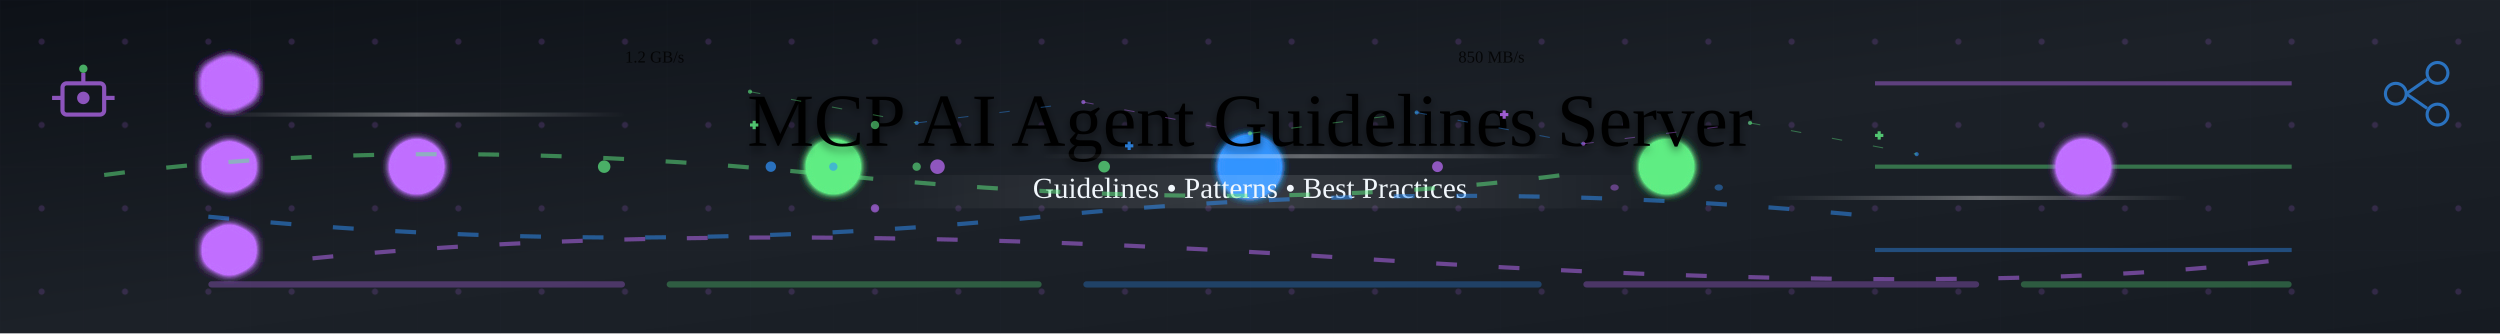
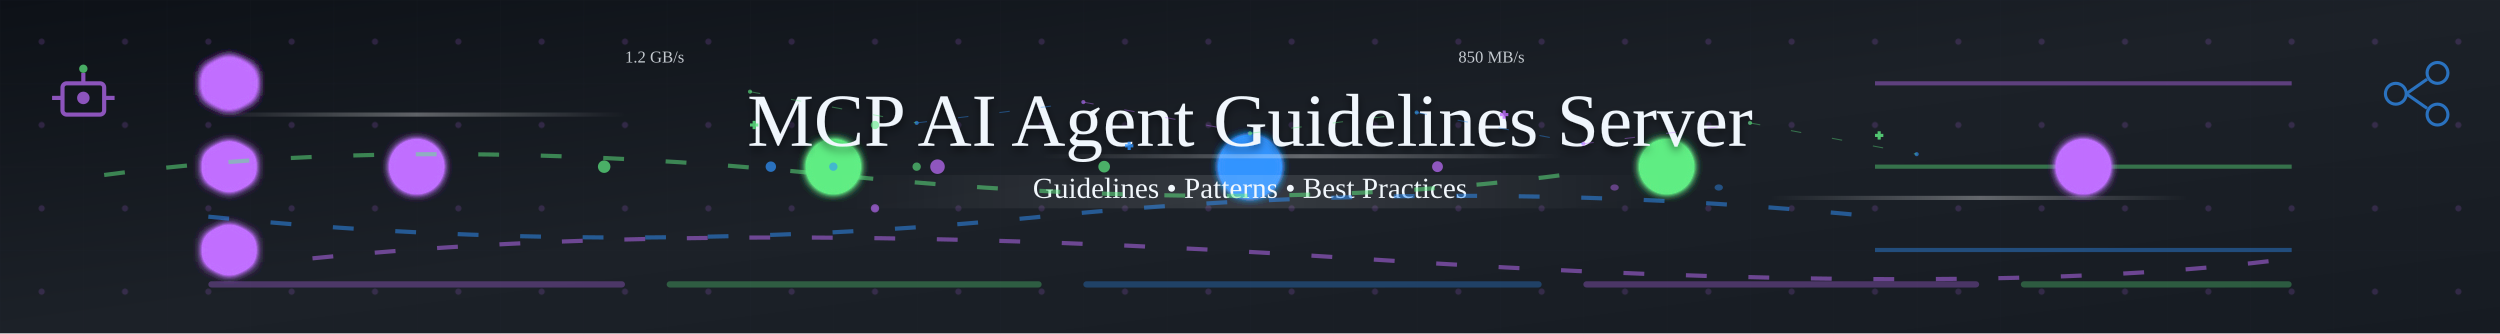
<svg xmlns="http://www.w3.org/2000/svg" width="1200" height="160" viewBox="0 0 1200 160" role="img" aria-label="Data Stream">
  <defs>
    <linearGradient id="bgDataGrad" x1="0%" y1="0%" x2="100%" y2="100%">
      <stop offset="0%" style="stop-color:#0d1117;stop-opacity:1">
        <animate attributeName="stop-color" values="#0d1117;#161b22;#0d1117" dur="6.0s" repeatCount="indefinite" />
      </stop>
      <stop offset="50%" style="stop-color:#1c2128;stop-opacity:1" />
      <stop offset="100%" style="stop-color:#161b22;stop-opacity:1">
        <animate attributeName="stop-color" values="#161b22;#0d1117;#161b22" dur="6.0s" repeatCount="indefinite" />
      </stop>
    </linearGradient>
    <radialGradient id="packetGlow" cx="50%" cy="50%" r="50%">
      <stop offset="0%" style="stop-color:#C06EFF;stop-opacity:1" />
      <stop offset="50%" style="stop-color:#5FED83;stop-opacity:0.6" />
      <stop offset="100%" style="stop-color:#3094FF;stop-opacity:0" />
    </radialGradient>
    <filter id="glow" x="-50%" y="-50%" width="200%" height="200%">
      <feGaussianBlur stdDeviation="3" result="blur" />
      <feColorMatrix in="blur" type="matrix" values="1 0 0 0 0  0 1 0 0 0  0 0 1 0 0  0 0 0 8 0" result="glow" />
      <feMerge>
        <feMergeNode in="glow" />
        <feMergeNode in="SourceGraphic" />
      </feMerge>
    </filter>
    <filter id="dropShadow" x="-50%" y="-50%" width="200%" height="200%">
      <feGaussianBlur in="SourceAlpha" stdDeviation="2" />
      <feOffset dx="0" dy="2" result="offsetblur" />
      <feFlood flood-color="#000000" flood-opacity="0.5" />
      <feComposite in2="offsetblur" operator="in" />
      <feMerge>
        <feMergeNode />
        <feMergeNode in="SourceGraphic" />
      </feMerge>
    </filter>
    <linearGradient id="shine04" x1="0%" y1="0%" x2="100%" y2="0%">
      <stop offset="0%" style="stop-color:#ffffff;stop-opacity:0" />
      <stop offset="50%" style="stop-color:#ffffff;stop-opacity:0.8" />
      <stop offset="100%" style="stop-color:#ffffff;stop-opacity:0" />
      <animate attributeName="x1" values="-100%;200%" dur="1.5s" repeatCount="indefinite" />
      <animate attributeName="x2" values="0%;300%" dur="1.5s" repeatCount="indefinite" />
    </linearGradient>
    <pattern id="dataGrid" x="0" y="0" width="40" height="40" patternUnits="userSpaceOnUse">
      <path d="M 0 0 L 40 0 M 0 0 L 0 40" stroke="#30363d" stroke-width="0.5" opacity="0.3" />
      <circle cx="20" cy="20" r="1.5" fill="#C06EFF" opacity="0.4" />
    </pattern>
    <polygon id="hexPacket" points="10,0 20,5 20,15 10,20 0,15 0,5" fill="#C06EFF" />
  </defs>
  <style>
    @media (prefers-color-scheme: dark) {
      .text-primary { fill: #f0f6fc; font-family: 'SF Pro Display', -apple-system, BlinkMacSystemFont, 'Segoe UI', 'Roboto', 'Helvetica Neue', Arial, sans-serif; font-weight: 700; letter-spacing: -0.5px; }
      .text-secondary { fill: #c9d1d9; font-family: 'SF Pro Text', -apple-system, BlinkMacSystemFont, 'Segoe UI', 'Roboto', 'Helvetica Neue', Arial, sans-serif; font-weight: 500; letter-spacing: 0.5px; }
    }
    @media (prefers-color-scheme: light) {
      .text-primary { fill: #24292f; font-family: 'SF Pro Display', -apple-system, BlinkMacSystemFont, 'Segoe UI', 'Roboto', 'Helvetica Neue', Arial, sans-serif; font-weight: 700; letter-spacing: -0.5px; }
      .text-secondary { fill: #1f2328; font-family: 'SF Pro Text', -apple-system, BlinkMacSystemFont, 'Segoe UI', 'Roboto', 'Helvetica Neue', Arial, sans-serif; font-weight: 500; letter-spacing: 0.5px; }
    }
    
    .data-packet { 
      animation: packet-flow 4s linear infinite; 
      filter: url(#glow);
    }
    @keyframes packet-flow {
      0% { opacity: 0; transform: translateX(0) scale(1.0); }
      10% { opacity: 1; transform: translateX(200.0px) scale(2.0); }
      90% { opacity: 1; transform: translateX(1800.0px) scale(2.0); }
      100% { opacity: 0; transform: translateX(2000.0px) scale(1.0); }
    }
    
    .network-node {
      animation: node-pulse 3s cubic-bezier(0.4, 0, 0.2, 1) infinite;
      transform-origin: center;
    }
    @keyframes node-pulse {
      0%, 100% { opacity: 0.5; transform: scale(2.0); }
      50% { opacity: 1; transform: scale(2.4); }
    }
    
    .stream-line {
      stroke-dasharray: 800;
      stroke-dashoffset: 800;
      animation: stream-draw 5s linear infinite;
    }
    @keyframes stream-draw {
      to { stroke-dashoffset: 0; }
    }
    
    .bandwidth-wave {
      animation: wave-move 3s ease-in-out infinite;
    }
    @keyframes wave-move {
      0%, 100% { d: path("M 0 80 Q 200 60, 400 80 T 800 80 T 1200 80"); }
      50% { d: path("M 0 80 Q 200 100, 400 80 T 800 80 T 1200 80"); }
    }
    
    .router-blink {
      animation: router-activity 2s cubic-bezier(0.4, 0, 0.6, 1) infinite;
    }
    @keyframes router-activity {
      0%, 100% { opacity: 0.3; }
      50% { opacity: 1; }
    }
    
    @media (prefers-reduced-motion: reduce) { 
      * { animation: none !important; } 
    }
  
    /* Enhanced header particle effects */
    .h-particle {
      animation: h-particle-rise 5s ease-out infinite;
    }
    @keyframes h-particle-rise {
      0% { opacity: 0; transform: translateY(60px) scale(0); }
      50% { opacity: 1; transform: translateY(30px) scale(2.5); }
      100% { opacity: 0; transform: translateY(0) scale(0); }
    }
    
    .h-sparkle {
      animation: h-sparkle-twinkle 2s ease-in-out infinite;
      transform-origin: center;
    }
    @keyframes h-sparkle-twinkle {
      0%, 100% { opacity: 0; transform: scale(0) rotate(0deg); }
      50% { opacity: 1; transform: scale(3) rotate(180deg); }
    }
    
    /* Energy waves */
    .h-energy {
      stroke-dasharray: 10 20;
      animation: h-energy-pulse 4s linear infinite;
    }
    @keyframes h-energy-pulse {
      to { stroke-dashoffset: -200; }
    }
    
    /* Orbital elements */
    .h-orbit {
      animation: h-orbit-spin 15s linear infinite;
      transform-origin: center;
    }
    @keyframes h-orbit-spin {
      to { transform: rotate(360deg); }
    }
    
    /* Glow intensity */
    .h-glow-intense {
      animation: h-glow-pulse 3s ease-in-out infinite;
    }
    @keyframes h-glow-pulse {
      0%, 100% { filter: drop-shadow(0 0 5px currentColor); opacity: 0.6; }
      50% { filter: drop-shadow(0 0 15px currentColor); opacity: 1; }
    }
    
    /* Beam effect */
    .h-beam {
      animation: h-beam-sweep 5s ease-in-out infinite;
      transform-origin: center;
    }
    @keyframes h-beam-sweep {
      0%, 100% { opacity: 0; transform: scaleX(0); }
      50% { opacity: 0.8; transform: scaleX(4); }
    }
    
    /* Constellation effect */
    .h-star {
      animation: h-star-blink 4s ease-in-out infinite;
    }
    @keyframes h-star-blink {
      0%, 100% { opacity: 0.2; r: 1px; }
      50% { opacity: 1; r: 3px; }
    }
    
    /* Network lines */
    .h-network {
      stroke-dasharray: 5 15;
      animation: h-network-pulse 6s linear infinite;
      opacity: 0.4;
    }
    @keyframes h-network-pulse {
      0%, 100% { opacity: 0.2; }
      50% { opacity: 0.8; stroke-dashoffset: -100; }
    }
    
    </style>
  <rect width="1200" height="160" fill="url(#bgDataGrad)" />
  <rect width="1200" height="160" fill="url(#dataGrid)" opacity="0.4" />
  <path class="stream-line" d="M 100 40 L 1100 40" fill="none" stroke="#C06EFF" stroke-width="2" opacity="0.4" style="animation-delay: 0s" />
  <path class="stream-line" d="M 100 80 L 1100 80" fill="none" stroke="#5FED83" stroke-width="2" opacity="0.4" style="animation-delay: 1s" />
  <path class="stream-line" d="M 100 120 L 1100 120" fill="none" stroke="#3094FF" stroke-width="2" opacity="0.4" style="animation-delay: 2s" />
  <g filter="url(#glow)">
    <circle class="network-node" cx="200" cy="80" r="10" fill="#C06EFF" style="animation-delay: 0s" />
    <circle class="network-node" cx="400" cy="80" r="10" fill="#5FED83" style="animation-delay: 0.5s" />
    <circle class="network-node" cx="600" cy="80" r="12" fill="#3094FF" style="animation-delay: 1s" />
    <circle class="network-node" cx="800" cy="80" r="10" fill="#5FED83" style="animation-delay: 1.5s" />
    <circle class="network-node" cx="1000" cy="80" r="10" fill="#C06EFF" style="animation-delay: 2s" />
  </g>
  <g class="data-packet" transform="translate(100, 30)" style="animation-delay: 0s">
    <use href="#hexPacket" opacity="0.8" />
  </g>
  <g class="data-packet" transform="translate(100, 70)" style="animation-delay: 1s">
    <use href="#hexPacket" fill="#5FED83" opacity="0.8" />
  </g>
  <g class="data-packet" transform="translate(100, 110)" style="animation-delay: 2s">
    <use href="#hexPacket" fill="#3094FF" opacity="0.8" />
  </g>
  <g class="data-packet" transform="translate(100, 30)" style="animation-delay: 3s">
    <use href="#hexPacket" fill="#C06EFF" opacity="0.8" />
  </g>
  <g opacity="0.3">
    <rect x="100" y="135" width="200" height="3" rx="1.5" fill="#C06EFF" />
    <rect x="320" y="135" width="180" height="3" rx="1.5" fill="#5FED83" />
    <rect x="520" y="135" width="220" height="3" rx="1.5" fill="#3094FF" />
    <rect x="760" y="135" width="190" height="3" rx="1.5" fill="#C06EFF" />
    <rect x="970" y="135" width="130" height="3" rx="1.5" fill="#5FED83" />
  </g>
  <g transform="translate(25, 30)" opacity="0.7">
    <rect x="5" y="10" width="20" height="15" rx="2" fill="none" stroke="#C06EFF" stroke-width="2" />
    <circle cx="15" cy="17" r="3" fill="#C06EFF" />
    <line x1="0" y1="17" x2="5" y2="17" stroke="#C06EFF" stroke-width="2" />
    <line x1="25" y1="17" x2="30" y2="17" stroke="#C06EFF" stroke-width="2" />
    <line x1="15" y1="5" x2="15" y2="10" stroke="#C06EFF" stroke-width="2" />
    <circle class="router-blink" cx="15" cy="3" r="2" fill="#5FED83" />
  </g>
  <g transform="translate(1150, 30)" opacity="0.7">
    <circle cx="0" cy="15" r="5" fill="none" stroke="#3094FF" stroke-width="1.5" />
    <circle cx="20" cy="5" r="5" fill="none" stroke="#3094FF" stroke-width="1.5" />
    <circle cx="20" cy="25" r="5" fill="none" stroke="#3094FF" stroke-width="1.5" />
    <line x1="5" y1="15" x2="15" y2="8" stroke="#3094FF" stroke-width="1.5" />
    <line x1="5" y1="15" x2="15" y2="22" stroke="#3094FF" stroke-width="1.5" />
  </g>
-   <text x="300" y="30" class="text-secondary" font-size="8" opacity="0.8">1.2 GB/s</text>
-   <text x="700" y="30" class="text-secondary" font-size="8" opacity="0.8">850 MB/s</text>
-   <text x="600" y="70" text-anchor="middle" class="text-primary" font-size="36" filter="url(#dropShadow)">MCP AI Agent Guidelines Server</text>
+   <text x="300" y="30" class="text-secondary" font-size="8" opacity="0.8" fill="#f0f6fc">1.2 GB/s</text>
+   <text x="700" y="30" class="text-secondary" font-size="8" opacity="0.8" fill="#f0f6fc">850 MB/s</text>
+   <text x="600" y="70" text-anchor="middle" class="text-primary" font-size="36" filter="url(#dropShadow)" fill="#f0f6fc">MCP AI Agent Guidelines Server</text>
  <text x="600" y="95" text-anchor="middle" class="subtitle text-secondary" font-size="14" fill="#f0f6fc">Guidelines • Patterns • Best Practices</text>
  <rect x="400" y="84" width="400" height="16" fill="url(#shine04)" opacity="0.15" />
  <g opacity="0.7">
    <circle class="h-particle" cx="290" cy="80" r="3" fill="#5FED83" style="animation-delay: 0s" />
    <circle class="h-particle" cx="370" cy="80" r="2.5" fill="#3094FF" style="animation-delay: 0.7s" />
    <circle class="h-particle" cx="450" cy="80" r="3.5" fill="#C06EFF" style="animation-delay: 1.4s" />
    <circle class="h-particle" cx="530" cy="80" r="2.8" fill="#5FED83" style="animation-delay: 2.1s" />
    <circle class="h-particle" cx="610" cy="80" r="3.2" fill="#3094FF" style="animation-delay: 2.8s" />
    <circle class="h-particle" cx="690" cy="80" r="2.6" fill="#C06EFF" style="animation-delay: 3.5s" />
  </g>
  <g opacity="0.8">
    <path class="h-sparkle" d="M 360 60 L 364 60 M 362 58 L 362 62" stroke="#5FED83" stroke-width="1.5" style="animation-delay: 0s" />
    <path class="h-sparkle" d="M 540 70 L 544 70 M 542 68 L 542 72" stroke="#3094FF" stroke-width="1.5" style="animation-delay: 0.5s" />
    <path class="h-sparkle" d="M 720 55 L 724 55 M 722 53 L 722 57" stroke="#C06EFF" stroke-width="1.5" style="animation-delay: 1s" />
    <path class="h-sparkle" d="M 900 65 L 904 65 M 902 63 L 902 67" stroke="#5FED83" stroke-width="1.5" style="animation-delay: 1.5s" />
  </g>
  <g opacity="0.5">
    <path class="h-energy" d="M 50 84 Q 200 64, 400 84 T 750 84" stroke="#5FED83" stroke-width="2" fill="none" style="animation-delay: 0s" />
    <path class="h-energy" d="M 100 104 Q 300 124, 500 104 T 900 104" stroke="#3094FF" stroke-width="2" fill="none" style="animation-delay: 1s" />
    <path class="h-energy" d="M 150 124 Q 350 104, 650 124 T 1100 124" stroke="#C06EFF" stroke-width="2" fill="none" style="animation-delay: 2s" />
  </g>
  <g opacity="0.6">
    <g class="h-orbit" transform="translate(420, 80)">
      <circle cx="20" cy="0" r="2" fill="#5FED83" />
      <circle cx="-20" cy="0" r="2" fill="#3094FF" />
      <circle cx="0" cy="20" r="2" fill="#C06EFF" />
      <circle cx="0" cy="-20" r="2" fill="#5FED83" />
    </g>
    <g class="h-orbit" transform="translate(800, 90)" style="animation-direction: reverse; animation-duration: 20s;">
      <ellipse cx="25" cy="0" rx="2" ry="1.5" fill="#3094FF" opacity="0.7" />
      <ellipse cx="-25" cy="0" rx="2" ry="1.5" fill="#C06EFF" opacity="0.7" />
    </g>
  </g>
  <g opacity="0.4">
    <rect class="h-beam" x="100" y="54" width="200" height="2" fill="url(#shine04)" style="animation-delay: 0s" />
    <rect class="h-beam" x="500" y="74" width="250" height="2" fill="url(#shine04)" style="animation-delay: 1.5s" />
    <rect class="h-beam" x="850" y="94" width="200" height="2" fill="url(#shine04)" style="animation-delay: 3s" />
  </g>
  <g class="h-glow-intense" opacity="0.6">
    <circle class="h-star" cx="360" cy="44" r="1" fill="#5FED83" style="animation-delay: 0s" />
    <circle class="h-star" cx="440" cy="59" r="1" fill="#3094FF" style="animation-delay: 0.4s" />
    <circle class="h-star" cx="520" cy="49" r="1" fill="#C06EFF" style="animation-delay: 0.8s" />
    <circle class="h-star" cx="600" cy="64" r="1" fill="#5FED83" style="animation-delay: 1.2s" />
    <circle class="h-star" cx="680" cy="54" r="1" fill="#3094FF" style="animation-delay: 1.6s" />
    <circle class="h-star" cx="760" cy="69" r="1" fill="#C06EFF" style="animation-delay: 2s" />
    <circle class="h-star" cx="840" cy="59" r="1" fill="#5FED83" style="animation-delay: 2.4s" />
    <circle class="h-star" cx="920" cy="74" r="1" fill="#3094FF" style="animation-delay: 2.8s" />
  </g>
  <g class="h-network">
    <line x1="360" y1="44" x2="440" y2="59" stroke="#5FED83" stroke-width="0.5" />
    <line x1="440" y1="59" x2="520" y2="49" stroke="#3094FF" stroke-width="0.5" />
    <line x1="520" y1="49" x2="600" y2="64" stroke="#C06EFF" stroke-width="0.5" />
    <line x1="600" y1="64" x2="680" y2="54" stroke="#5FED83" stroke-width="0.5" />
    <line x1="680" y1="54" x2="760" y2="69" stroke="#3094FF" stroke-width="0.5" />
    <line x1="760" y1="69" x2="840" y2="59" stroke="#C06EFF" stroke-width="0.5" />
    <line x1="840" y1="59" x2="920" y2="74" stroke="#5FED83" stroke-width="0.5" />
  </g>
</svg>
